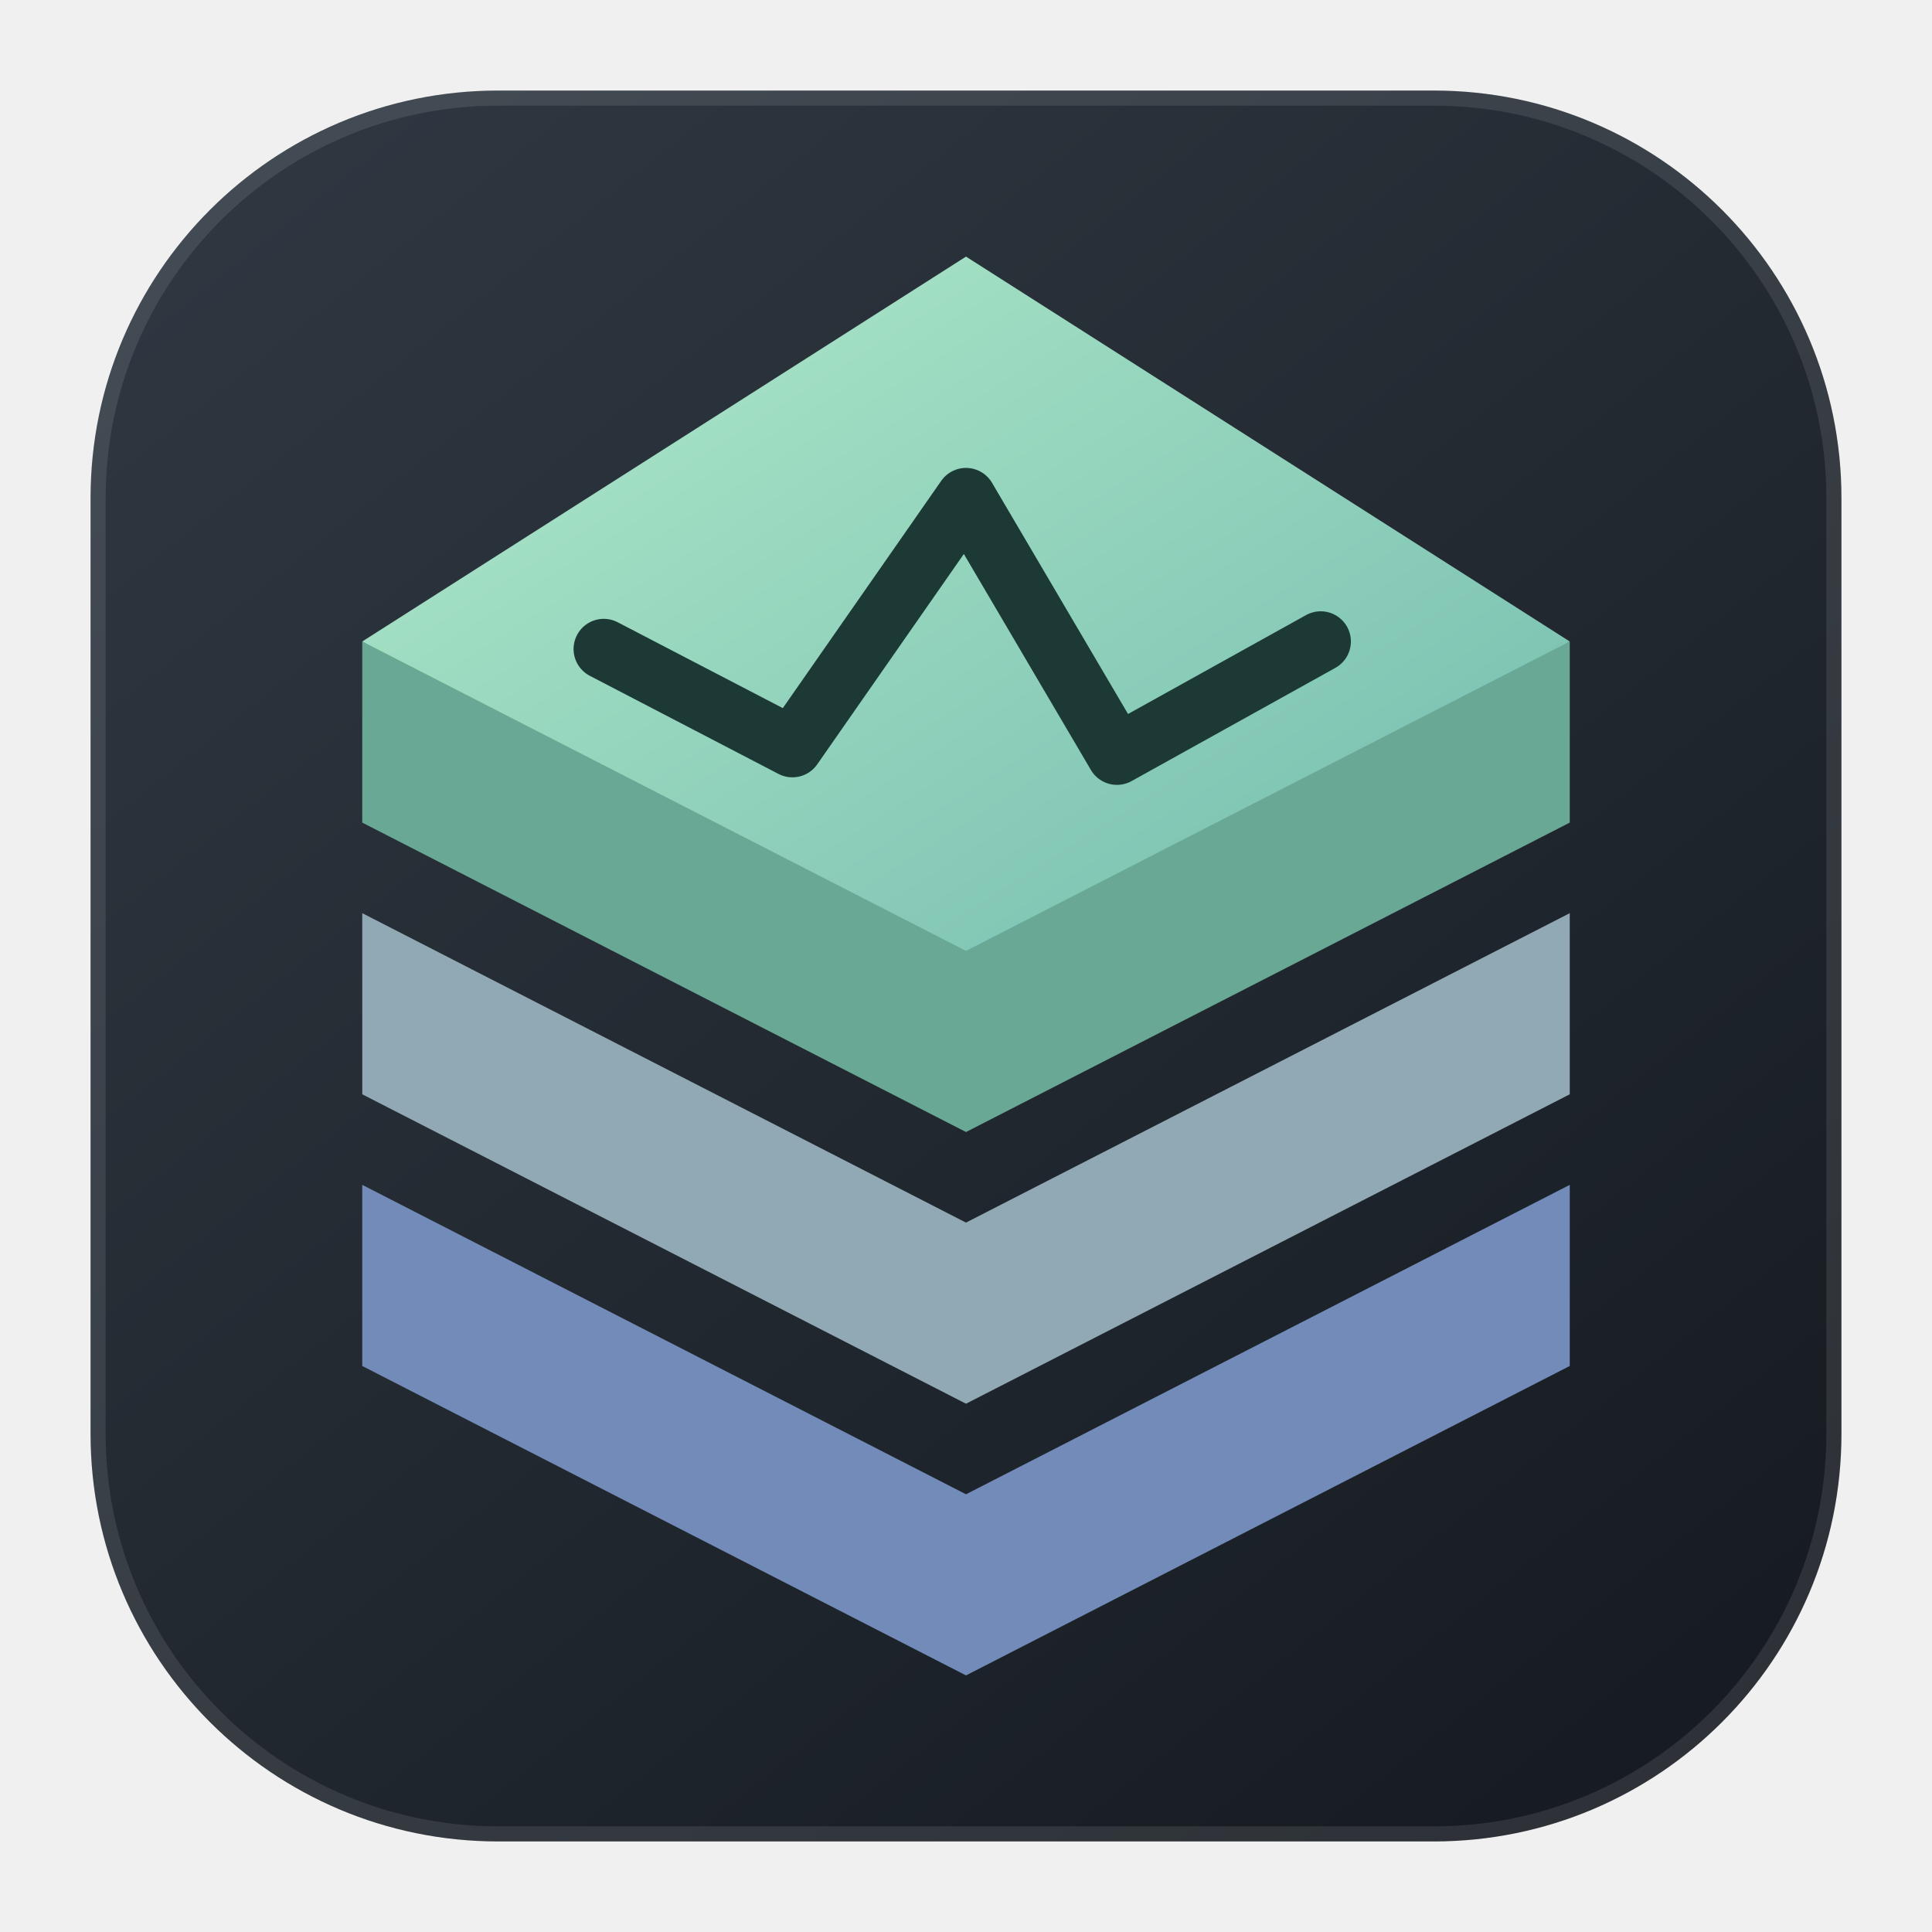
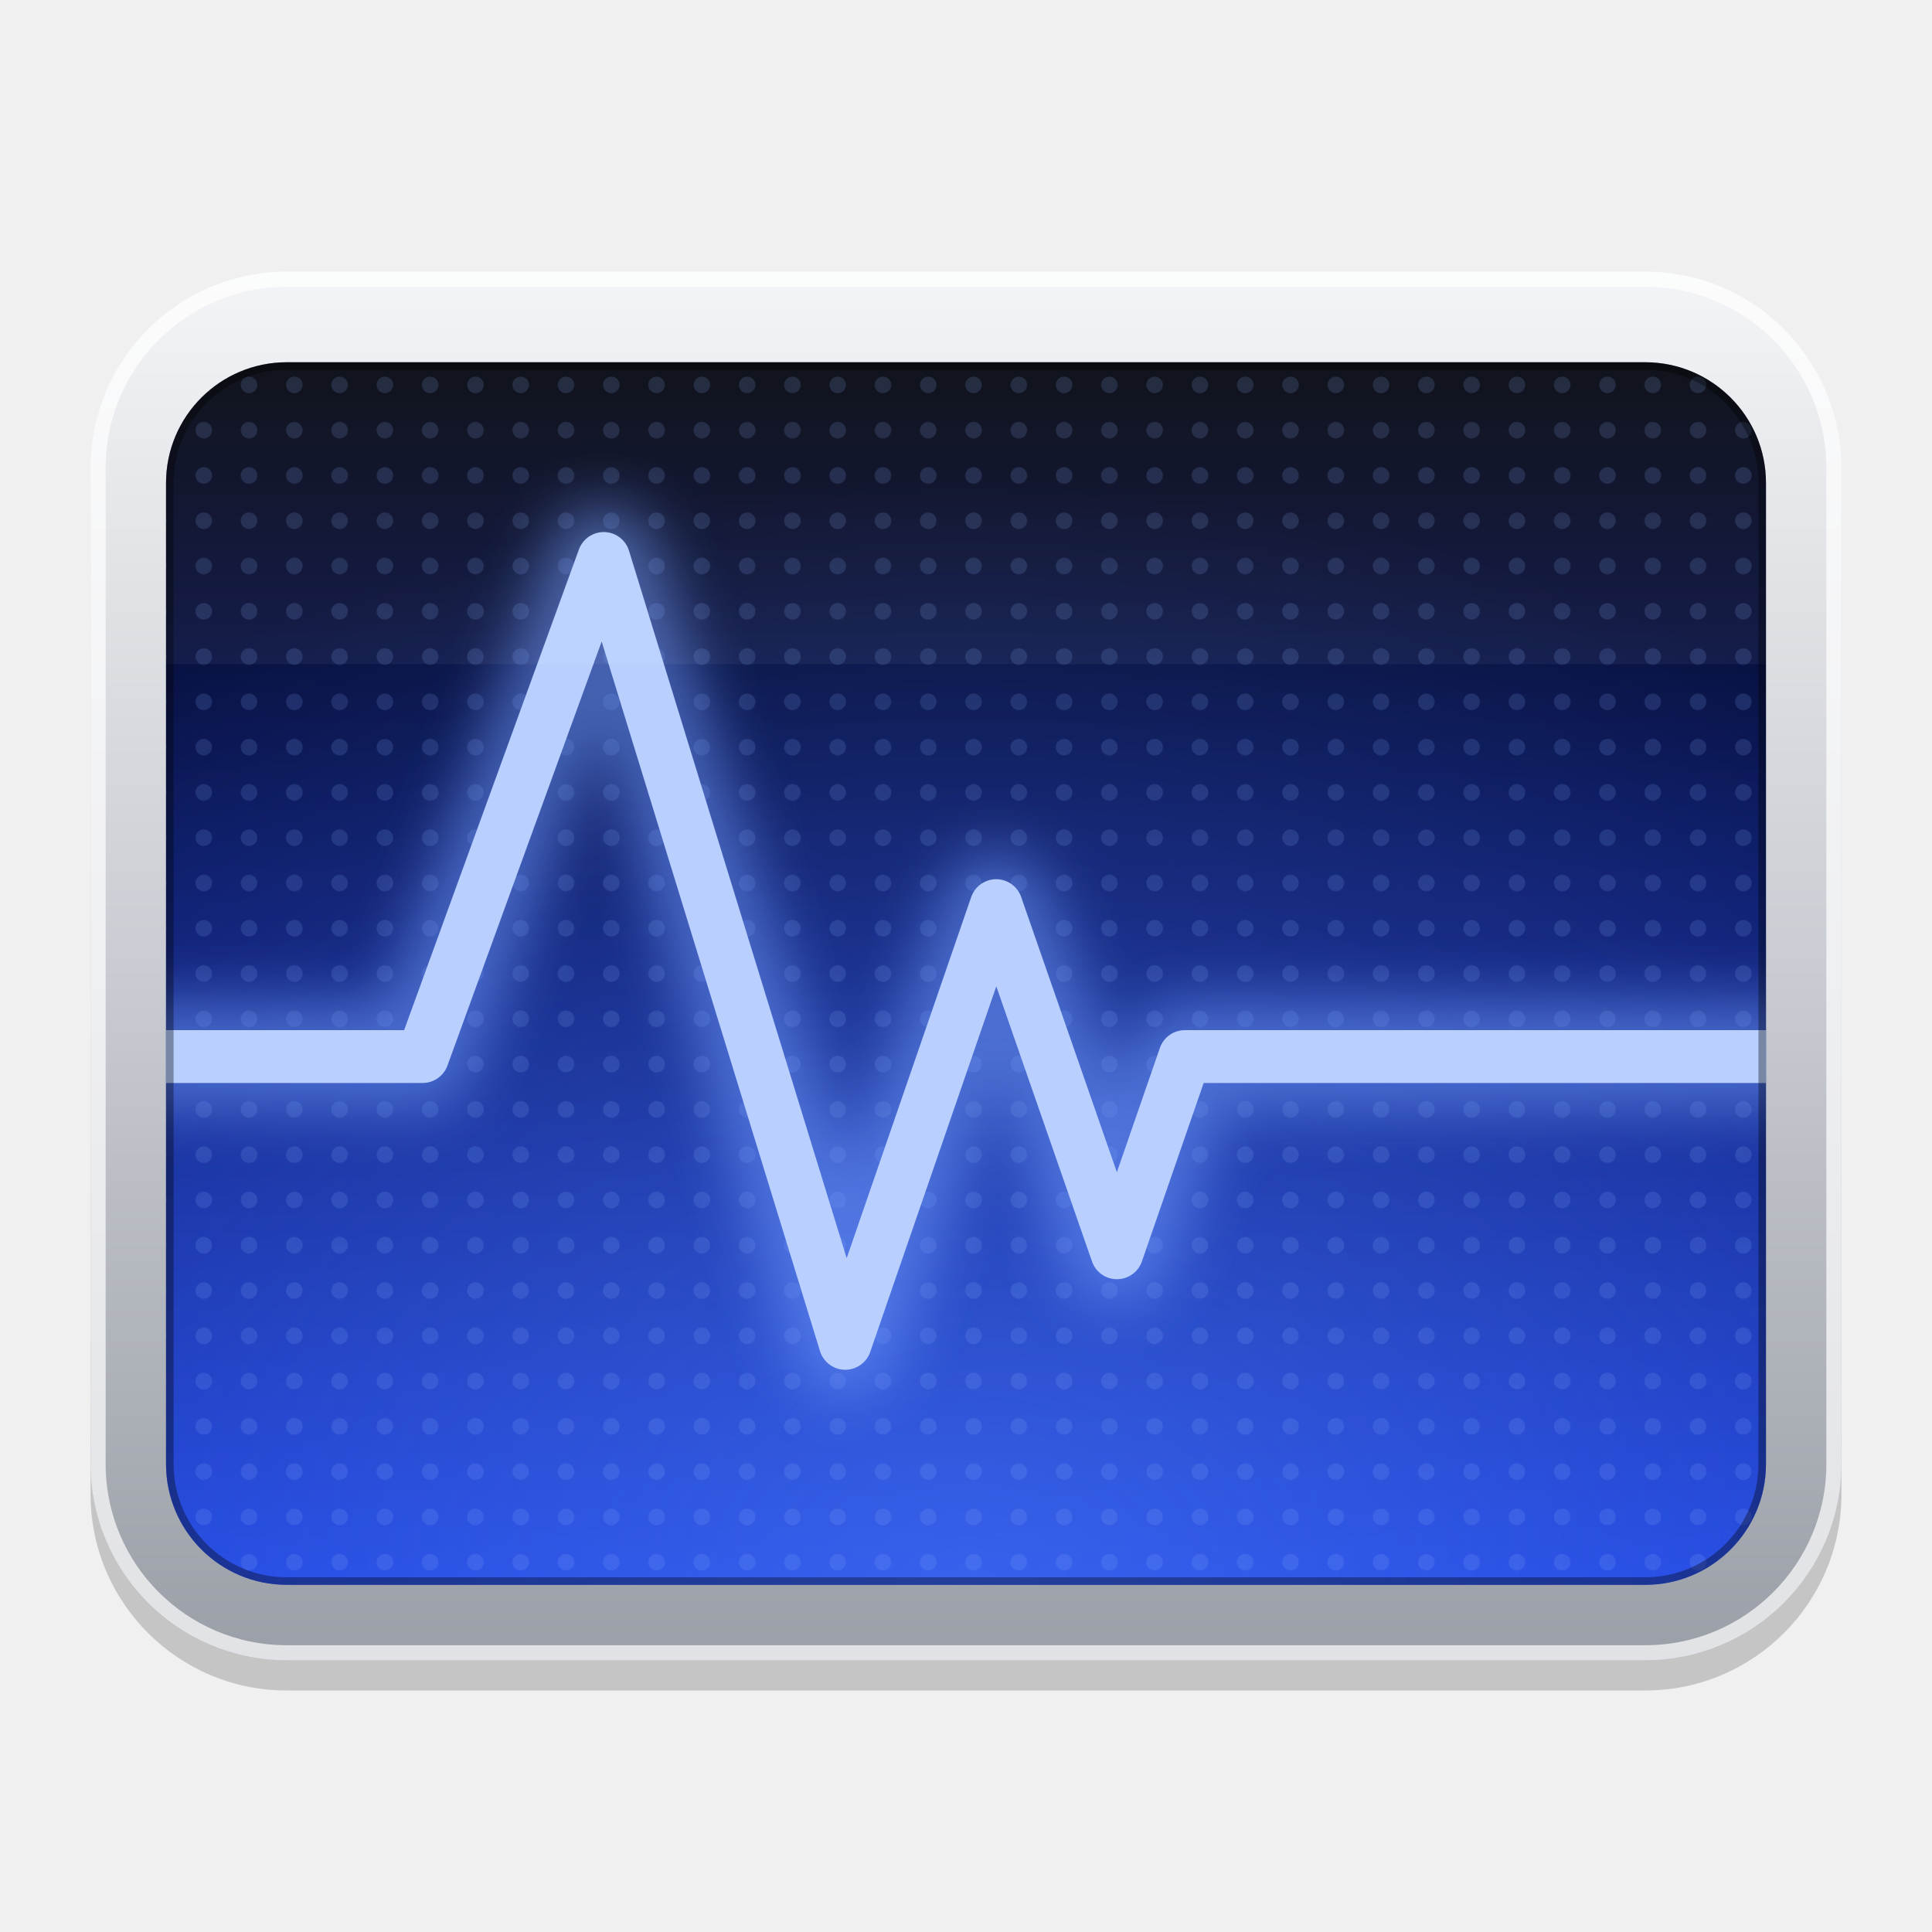
<svg xmlns="http://www.w3.org/2000/svg" width="256" height="256" viewBox="0 0 256 256">
  <defs>
-     <linearGradient id="bg" x2=".8" y2="1">
-       <stop stop-color="#303943" />
-       <stop offset="1" stop-color="#171c22" />
+     <linearGradient id="bezel" x1="0" y1="0" x2="0" y2="1">
+       <stop offset="0" stop-color="#f4f5f7" />
+       <stop offset=".5" stop-color="#c9ccd2" />
+       <stop offset="1" stop-color="#9a9ea6" />
    </linearGradient>
-     <linearGradient id="top" x2="1" y2="1">
-       <stop stop-color="#b1ebca" />
-       <stop offset="1" stop-color="#70b8ad" />
+     <linearGradient id="screen" x1="0" y1="0" x2="0" y2="1">
+       <stop offset="0" stop-color="#05070f" />
+       <stop offset=".45" stop-color="#0b1a6b" />
+       <stop offset="1" stop-color="#1c3fe0" />
    </linearGradient>
+     <radialGradient id="glow" cx=".5" cy="1" r=".9">
+       <stop offset="0" stop-color="#5a8cff" stop-opacity=".45" />
+       <stop offset="1" stop-color="#5a8cff" stop-opacity="0" />
+     </radialGradient>
+     <pattern id="dots" width="6" height="6" patternUnits="userSpaceOnUse">
+       <circle cx="3" cy="3" r="1.1" fill="#8fb0ff" fill-opacity=".16" />
+     </pattern>
+     <filter id="bloom" x="-10%" y="-20%" width="120%" height="140%">
+       <feGaussianBlur stdDeviation="4" />
+     </filter>
+     <clipPath id="glass">
+       <rect x="22" y="48" width="212" height="162" rx="16" />
+     </clipPath>
  </defs>
-   <rect x="12" y="12" width="232" height="232" rx="54" fill="url(#bg)" />
-   <rect x="13" y="13" width="230" height="230" rx="53" fill="none" stroke="#ffffff" stroke-opacity=".1" stroke-width="2" />
-   <path d="M48 157 128 198 208 157 208 181 128 222 48 181Z" fill="#728bb8" />
-   <path d="M48 121 128 162 208 121 208 145 128 186 48 145Z" fill="#91a9b4" />
-   <path d="M48 85 128 34 208 85 128 136Z" fill="url(#top)" />
-   <path d="M48 85 128 126 208 85 208 109 128 150 48 109Z" fill="#68a895" />
-   <path d="m80 86 25 13 23-33 20 34 27-15" fill="none" stroke="#1c3935" stroke-width="8" stroke-linecap="round" stroke-linejoin="round" />
+   <rect x="12" y="40" width="232" height="184" rx="26" fill="#000" fill-opacity=".18" />
+   <rect x="12" y="36" width="232" height="184" rx="26" fill="url(#bezel)" />
+   <rect x="13" y="37" width="230" height="182" rx="25" fill="none" stroke="#fff" stroke-opacity=".7" stroke-width="2" />
+   <g clip-path="url(#glass)">
+     <rect x="22" y="48" width="212" height="162" fill="url(#screen)" />
+     <rect x="22" y="48" width="212" height="162" fill="url(#glow)" />
+     <rect x="22" y="48" width="212" height="162" fill="url(#dots)" />
+     <path d="M14 140h42l24-66 32 104 20-58 16 46 9-26h83" fill="none" stroke="#6f9bff" stroke-width="14" stroke-linecap="round" stroke-linejoin="round" stroke-opacity=".55" filter="url(#bloom)" />
+     <path d="M14 140h42l24-66 32 104 20-58 16 46 9-26h83" fill="none" stroke="#b9d0ff" stroke-width="7" stroke-linecap="round" stroke-linejoin="round" />
+     <rect x="22" y="48" width="212" height="40" fill="#fff" fill-opacity=".05" />
+   </g>
+   <rect x="22.5" y="48.5" width="211" height="161" rx="15.5" fill="none" stroke="#000" stroke-opacity=".35" />
</svg>
